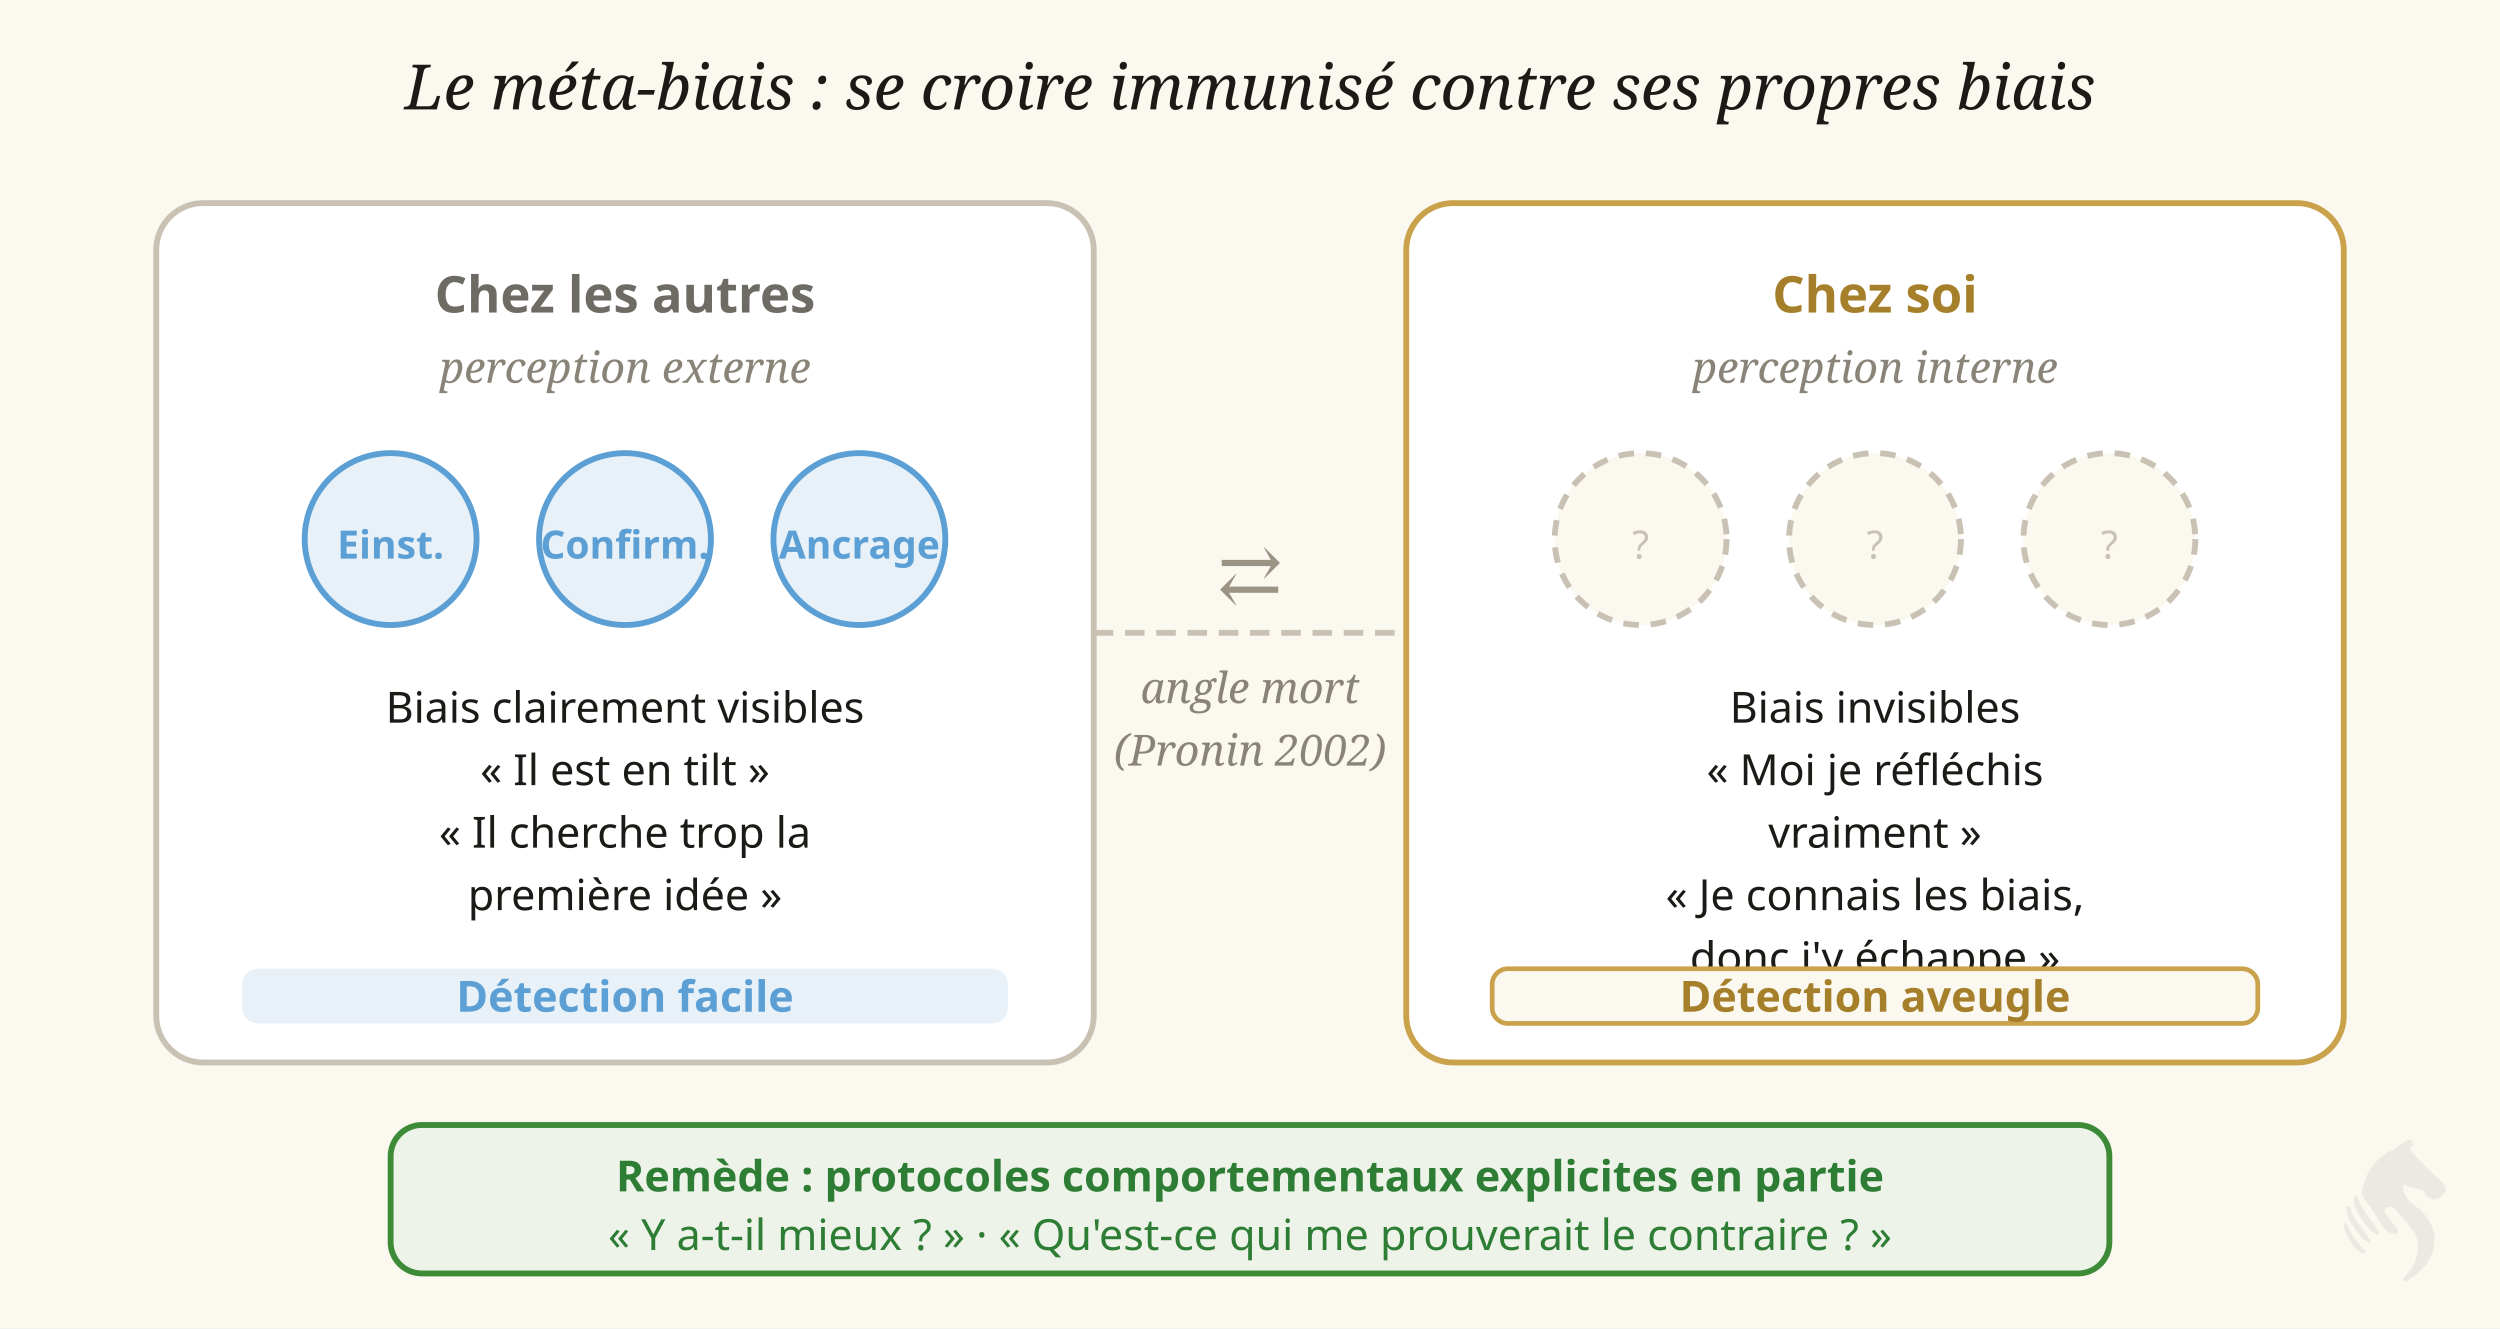
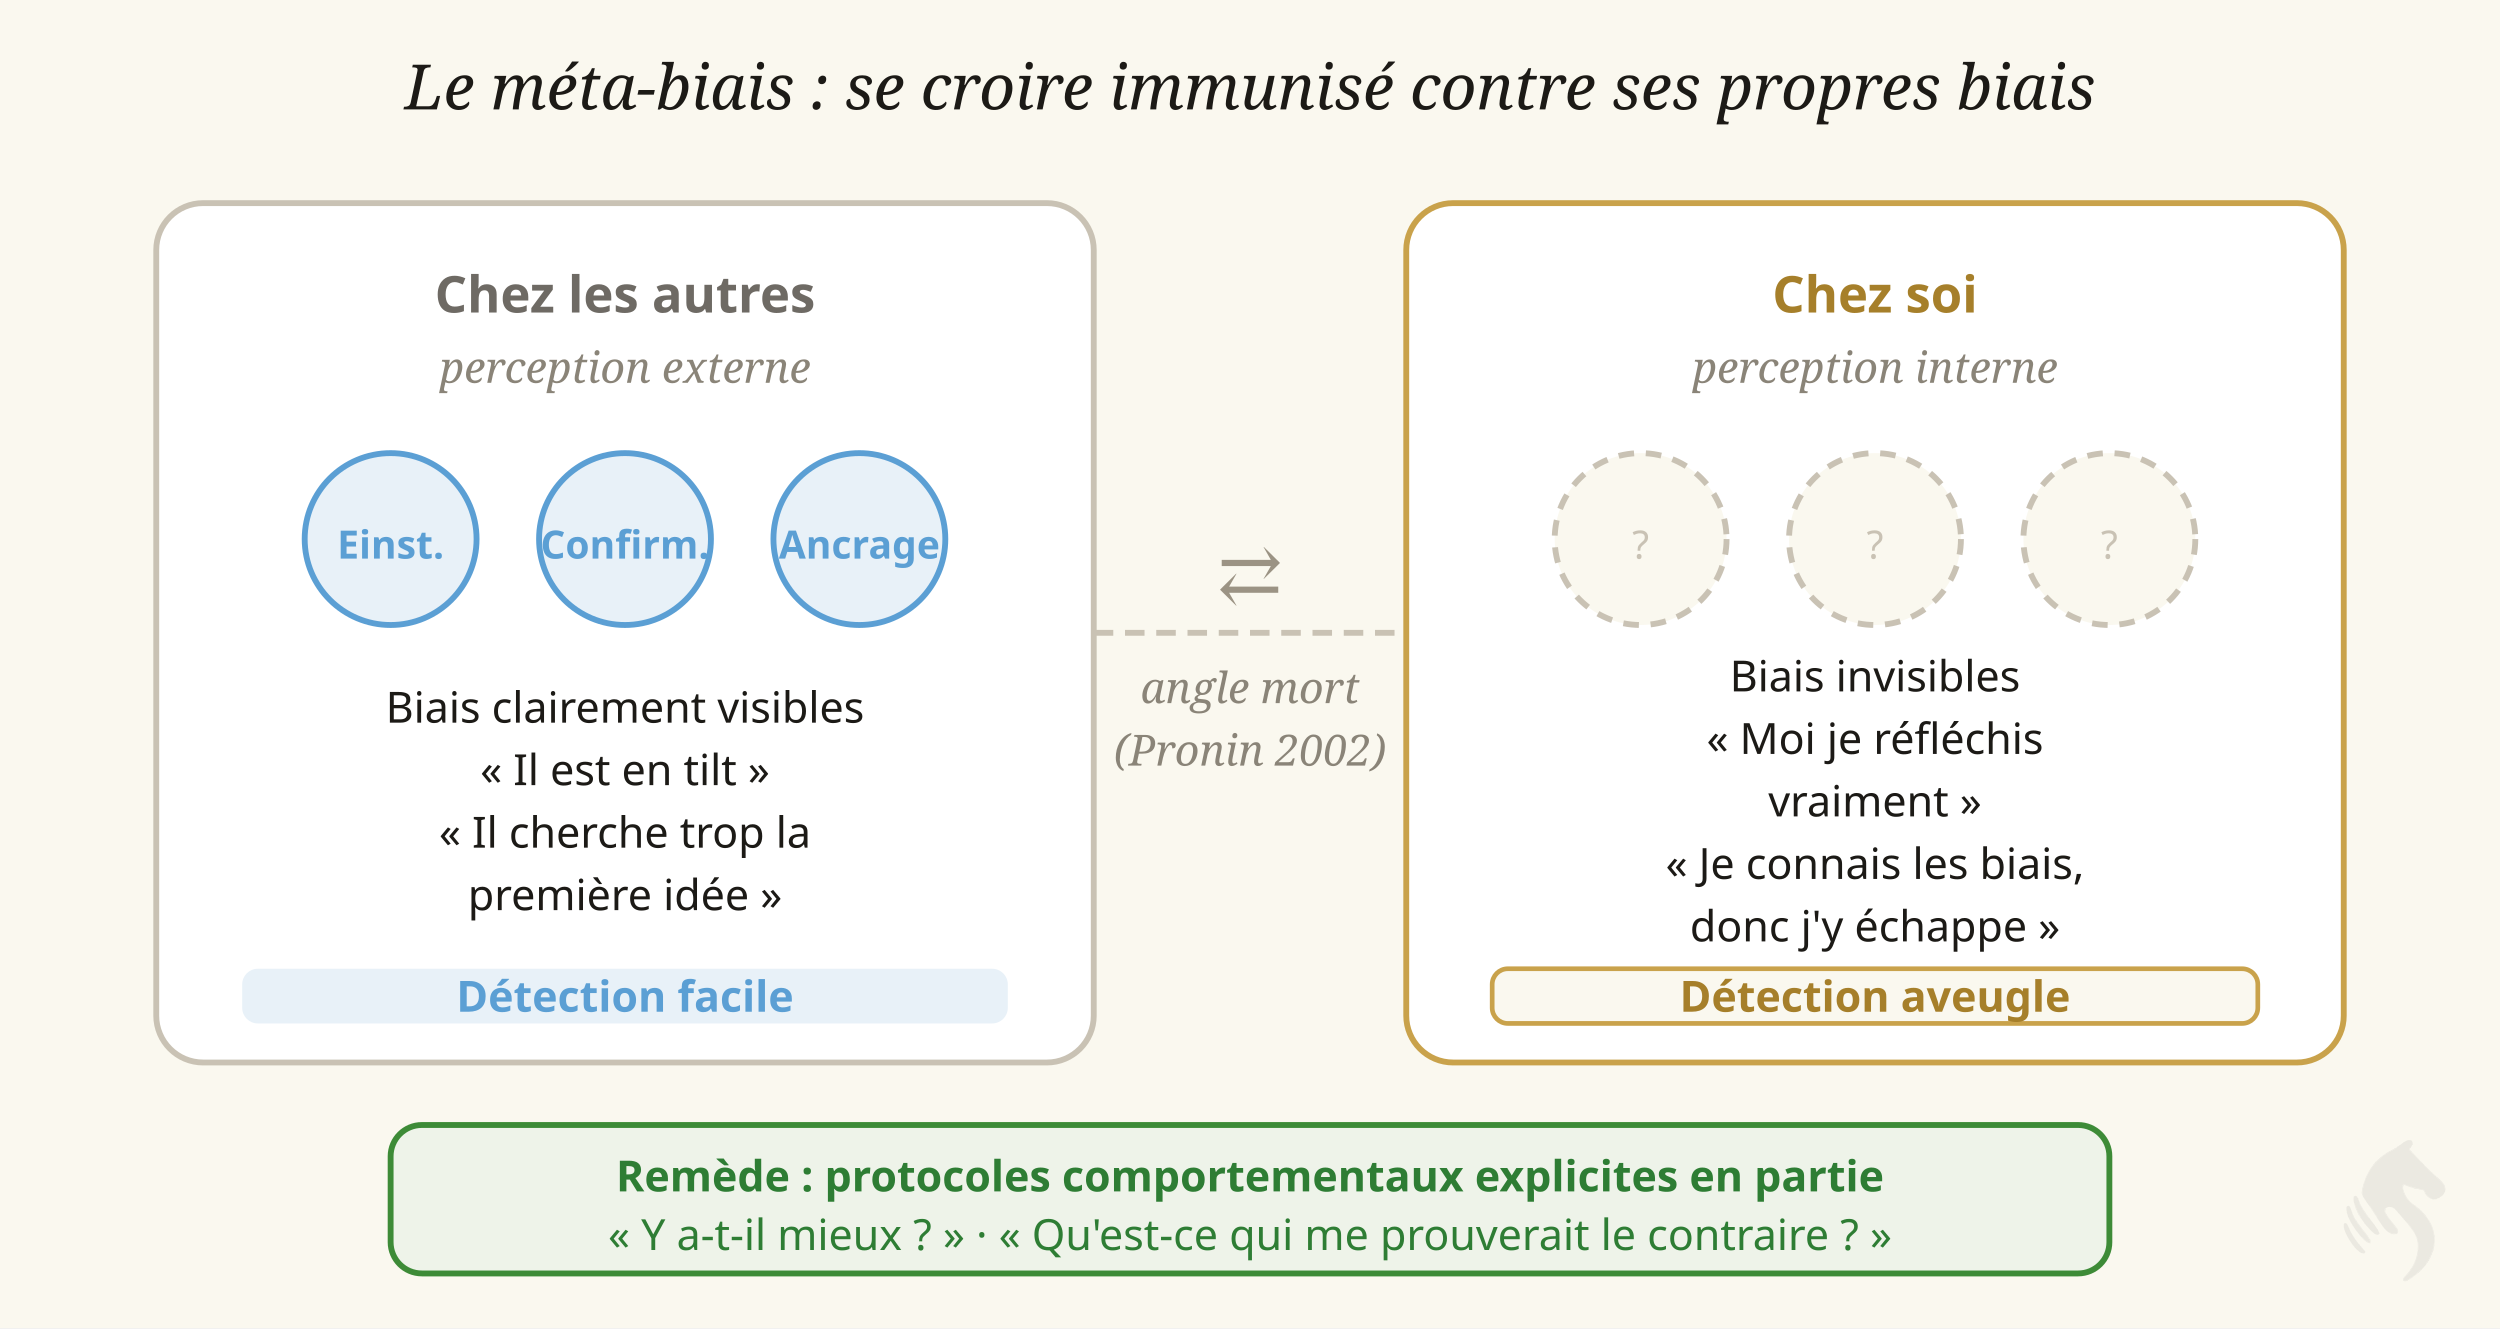
<svg xmlns="http://www.w3.org/2000/svg" width="640" height="340" viewBox="0 0 640 340" role="img" aria-labelledby="tb3">
  <rect width="640" height="340" fill="#faf8ef" />
  <text x="320" y="28" text-anchor="middle" font-family="Georgia, serif" font-size="16" font-style="italic" fill="#1c1a16">Le méta-biais : se croire immunisé contre ses propres biais</text>
  <rect x="40" y="52" width="240" height="220" rx="12" fill="#fff" stroke="#c9c2b4" stroke-width="1.5" />
  <text x="160" y="80" text-anchor="middle" font-family="system-ui, sans-serif" font-size="13" font-weight="700" fill="#6e6a64">Chez les autres</text>
  <text x="160" y="98" text-anchor="middle" font-family="Georgia, serif" font-size="11" font-style="italic" fill="#8a8478">perception externe</text>
  <circle cx="100" cy="138" r="22" fill="#e8f1f8" stroke="#5b9fd4" stroke-width="1.5" />
  <text x="100" y="143" text-anchor="middle" font-family="system-ui, sans-serif" font-size="10" font-weight="700" fill="#5b9fd4">Einst.</text>
  <circle cx="160" cy="138" r="22" fill="#e8f1f8" stroke="#5b9fd4" stroke-width="1.5" />
  <text x="160" y="143" text-anchor="middle" font-family="system-ui, sans-serif" font-size="10" font-weight="700" fill="#5b9fd4">Confirm.</text>
  <circle cx="220" cy="138" r="22" fill="#e8f1f8" stroke="#5b9fd4" stroke-width="1.5" />
  <text x="220" y="143" text-anchor="middle" font-family="system-ui, sans-serif" font-size="10" font-weight="700" fill="#5b9fd4">Ancrage</text>
  <text x="160" y="185" text-anchor="middle" font-family="system-ui, sans-serif" font-size="11" fill="#1c1a16">Biais clairement visibles</text>
  <text x="160" y="201" text-anchor="middle" font-family="system-ui, sans-serif" font-size="11" fill="#1c1a16">« Il est en tilt »</text>
  <text x="160" y="217" text-anchor="middle" font-family="system-ui, sans-serif" font-size="11" fill="#1c1a16">« Il cherche trop la</text>
  <text x="160" y="233" text-anchor="middle" font-family="system-ui, sans-serif" font-size="11" fill="#1c1a16">   première idée »</text>
  <rect x="62" y="248" width="196" height="14" rx="4" fill="#e8f1f8" />
  <text x="160" y="259" text-anchor="middle" font-family="system-ui, sans-serif" font-size="11" font-weight="700" fill="#5b9fd4">Détection facile</text>
  <line x1="280" y1="162" x2="360" y2="162" stroke="#c9c2b4" stroke-width="1.5" stroke-dasharray="5 3" />
  <text x="320" y="154" text-anchor="middle" font-family="Georgia, serif" font-size="20" fill="#9b9384">⇄</text>
  <text x="320" y="180" text-anchor="middle" font-family="Georgia, serif" font-size="11" font-style="italic" fill="#8a8478">angle mort</text>
  <text x="320" y="196" text-anchor="middle" font-family="Georgia, serif" font-size="11" font-style="italic" fill="#8a8478">(Pronin 2002)</text>
  <rect x="360" y="52" width="240" height="220" rx="12" fill="#fff" stroke="#c9a24b" stroke-width="1.5" />
  <text x="480" y="80" text-anchor="middle" font-family="system-ui, sans-serif" font-size="13" font-weight="700" fill="#a67f2a">Chez soi</text>
  <text x="480" y="98" text-anchor="middle" font-family="Georgia, serif" font-size="11" font-style="italic" fill="#8a8478">perception interne</text>
  <circle cx="420" cy="138" r="22" fill="#faf8ef" stroke="#c9c2b4" stroke-width="1.5" stroke-dasharray="4 3" />
  <text x="420" y="143" text-anchor="middle" font-family="system-ui, sans-serif" font-size="10" fill="#c9c2b4">?</text>
  <circle cx="480" cy="138" r="22" fill="#faf8ef" stroke="#c9c2b4" stroke-width="1.5" stroke-dasharray="4 3" />
  <text x="480" y="143" text-anchor="middle" font-family="system-ui, sans-serif" font-size="10" fill="#c9c2b4">?</text>
  <circle cx="540" cy="138" r="22" fill="#faf8ef" stroke="#c9c2b4" stroke-width="1.5" stroke-dasharray="4 3" />
  <text x="540" y="143" text-anchor="middle" font-family="system-ui, sans-serif" font-size="10" fill="#c9c2b4">?</text>
-   <text x="480" y="185" text-anchor="middle" font-family="system-ui, sans-serif" font-size="11" fill="#1c1a16">Biais invisibles</text>
-   <text x="480" y="201" text-anchor="middle" font-family="system-ui, sans-serif" font-size="11" fill="#1c1a16">« Moi je réfléchis</text>
-   <text x="480" y="217" text-anchor="middle" font-family="system-ui, sans-serif" font-size="11" fill="#1c1a16">   vraiment »</text>
-   <text x="480" y="233" text-anchor="middle" font-family="system-ui, sans-serif" font-size="11" fill="#1c1a16">« Je connais les biais,</text>
-   <text x="480" y="249" text-anchor="middle" font-family="system-ui, sans-serif" font-size="11" fill="#1c1a16">   donc j'y échappe »</text>
+   <text x="480" y="177" text-anchor="middle" font-family="system-ui, sans-serif" font-size="11" fill="#1c1a16">Biais invisibles</text>
+   <text x="480" y="193" text-anchor="middle" font-family="system-ui, sans-serif" font-size="11" fill="#1c1a16">« Moi je réfléchis</text>
+   <text x="480" y="209" text-anchor="middle" font-family="system-ui, sans-serif" font-size="11" fill="#1c1a16">   vraiment »</text>
+   <text x="480" y="225" text-anchor="middle" font-family="system-ui, sans-serif" font-size="11" fill="#1c1a16">« Je connais les biais,</text>
+   <text x="480" y="241" text-anchor="middle" font-family="system-ui, sans-serif" font-size="11" fill="#1c1a16">   donc j'y échappe »</text>
  <rect x="382" y="248" width="196" height="14" rx="4" fill="#faf8ef" stroke="#c9a24b" stroke-width="1.2" />
  <text x="480" y="259" text-anchor="middle" font-family="system-ui, sans-serif" font-size="11" font-weight="700" fill="#a67f2a">Détection aveugle</text>
  <rect x="100" y="288" width="440" height="38" rx="8" fill="#eef3e9" stroke="#3d8b37" stroke-width="1.5" />
  <text x="320" y="305" text-anchor="middle" font-family="system-ui, sans-serif" font-size="11" font-weight="700" fill="#2e7d34">Remède : protocoles comportementaux explicites en partie</text>
  <text x="320" y="320" text-anchor="middle" font-family="system-ui, sans-serif" font-size="11" fill="#2e7d34">« Y a-t-il mieux ? » · « Qu'est-ce qui me prouverait le contraire ? »</text>
  <g id="wm" opacity="0.07" transform="translate(600.0,291.9) scale(0.0416)" aria-hidden="true">
    <g fill="#1e1e1e" fill-rule="evenodd">
      <path d="M411.5-.5h-16a76 76 0 0 0-24.5 12q-.62-.7-1.5-1l-2 4a4 4 0 0 1-1.5-1 7 7 0 0 1-2.5 3.5 253 253 0 0 0-17 13q-1.42.93-2.5-.5-5.2 7.95-14.5 9a9.4 9.4 0 0 1-4 6q2.3.02 1.5 2A461 461 0 0 1 278.5 73q-13.2 7.95-26 16.5-1.59-1.38 0-3-2.35.35-4 2 .9.98 2 2-92.12 67.08-125.5 177a1316 1316 0 0 0-10 44 51.2 51.2 0 0 0 4.5 31q.1 3.33-2 1l4.5 11q1-2 2 0l5 10 1-1q6 10.95 13 21a651 651 0 0 1 18.5 25 3.4 3.4 0 0 1 1.5-3q21.52 33 43 66 .3 3.4-2.5 1v2a1542 1542 0 0 1 21 32q1 0 1 1a319 319 0 0 0 25 35 160 160 0 0 0 27 25 3.1 3.1 0 0 1 1-3q23.18 14.62 49 5.5 5-2.83 4-8.5-.15-4.6-1.5-9a618 618 0 0 0-55.5-73.5q3-.91 5 1.5a23.5 23.5 0 0 0-7-9q.63 2.4 2 4.5-.17 2.58-1.5.5a364 364 0 0 1-17.5-26.5 50 50 0 0 1-4.5-22.5q.9-4.71 3-9 .63 1.88 2.5 2a7 7 0 0 1 2-3q9.28-8.1 22-8a86 86 0 0 1 23 4.5 11 11 0 0 1 3 4.5q2.58-1.75 5 .5l21.5 23.5q.74 1.95.5 4 3.56 1 6 4a1094 1094 0 0 0 30 34.5l-1 1q3.7 2.7 7.5 5.5a23 23 0 0 1 2 5l5 3a22 22 0 0 0 5.5 8 11.5 11.5 0 0 0 4 4 3.9 3.9 0 0 0-2-3.5q1.7-1.12 3 .5a705 705 0 0 1 42 57.5q-.65 1.46-2 1.5a169 169 0 0 1 10 19 3.8 3.8 0 0 0-.5 4q1 2 2 0 1.4 2.05 2.5 4-.25-2.55.5-5a185 185 0 0 1 11 83q-1 2-2 0a9 9 0 0 0-1.5-4v9a2.3 2.3 0 0 0 1.5-1q.75 10.55-1 21a337 337 0 0 1-18 56l-2.5 3q-1.2-.69-1-2a36 36 0 0 0-4 7 5.2 5.2 0 0 0 3.5-4 4.3 4.3 0 0 1 0 4 350 350 0 0 1-33 52 1108 1108 0 0 1-30 35q-7.17 20.32 13.5 14.5a34 34 0 0 1 6-3 1496 1496 0 0 1 54-37 942 942 0 0 0 29-27q1.25-1.03 2 .5a11 11 0 0 0-3 4q1.35-1.65 2.5 0a29 29 0 0 1 4.5-6 40 40 0 0 0 9-10.5l6-4-1-1a25 25 0 0 1 8.5-7.5q-1.47-2.67 1-5 .22 4.17 2.5 1.5-1.94-3.13 2-4l-1-1q1.48-3.25 4-5.5a8 8 0 0 0-3-1q37.8-53.63 47.5-119 8.4-83.08-38-152a364 364 0 0 0-28-35q-1.03-1.25.5-2 3.58 2.23 2-1l-4-2a5 5 0 0 1-3-.5 484 484 0 0 0-70-58q-.7-.62-1-1.5 1.05-.43 2-1v-3a6 6 0 0 1-5-2q-.66-.1-1 .5 3.72 2.61 0 3-34.57-32.88-46-79.5.2-2.3 2-3v-4q-1.94 5.58-3.5 0-1-9 0-18 2.16-6.4 8.5-8a78 78 0 0 1 22 7.5 403 403 0 0 0 66 18l9 3q-2.45.75-5 .5-1.59 1.6 0 3a16 16 0 0 1 6.5-1 7.3 7.3 0 0 1 2 3q1.38-2.6 3.5-2-1.1-2.32-4-2.5 15.09-2.3 25.5 8.5 5.35 10.23 10 21 12.95 20.94 36.5 28.5-1.88.63-2 2.5a30 30 0 0 0 12.5 3q4.43-.1 8-2 3.2 3.87 5.5-1 1.2.69 1 2a39 39 0 0 0 4.5-2l1 1q.69-1.87-1.5-2.5a12 12 0 0 0 7-3q1.88-1.1 3 .5 2.22-3.62 6-2a8.7 8.7 0 0 1 3-4 41 41 0 0 1 12-6.5l-2-1 5.5-3.5q.62.7 1.5 1 1.82-1.15 0-2.5 1.42-.93 2.5.5a5.8 5.8 0 0 1 .5-4 39 39 0 0 1 6-4.5q-1.55-2.25.5-4.5 3.25-3.5 5-8 1.38-.64 2.5-1-.8-1.05-2-1.5 1.85-5.82 3-11.5v-10h-1q-.85 6-2.5 12-.16-4.46.5-9a63 63 0 0 0-12.5-31 478 478 0 0 0-45.5-44.5q3.06.72 6 2.5-3.15-3.9-7-7.5l1-1q-1.4-1.05-2 .5 1.77 2.4-.5 4a781 781 0 0 1-67.5-65.5l1-.5a29 29 0 0 0 7 6 93 93 0 0 0-14-15 24.5 24.5 0 0 0-9-9.5l1-1a44 44 0 0 0-7-4.5q1.44 2.2 3.5 4 1 1.5 0 3l-72-76q-5.34-7.85 1.5-14.5 1.98-.8 2 1.5a69 69 0 0 1 6-3.5q-1.95-1.94 0-3.5a31 31 0 0 0 6-12q2.05.24 4-.5a79 79 0 0 0-1.5-17.5 94 94 0 0 0-5-10l-1 1a87 87 0 0 0-5.5-3" />
      <path d="M325.5 44.5q-3.85 1.03-7 3.5a4.2 4.2 0 0 1-4.5-.5q-2.75 2.49-3.5 6-6.97 2.94-14 6-6.75 3.75-13.5 8-.62-.7-1.5-1a37.6 37.6 0 0 1-17 10.5 263 263 0 0 0-12 9.5q-1.59 1.62 0 3 12.8-8.55 26-16.5A461 461 0 0 0 327 46.5q.8-1.98-1.5-2m148 86-21-24a209 209 0 0 1-21-21.5l-8.5-8.5q-4.8-3.3-6-9-9.1-4.3-11.5-13a13 13 0 0 0 3-6q-.02-2.3-2-1.5-6.84 6.65-1.5 14.5l72 76q1-1.5 0-3a20 20 0 0 1-3.5-4m89 86a198 198 0 0 0-17.5-15q.4-2.17-.5-4-3.63-1.2-7-3a26 26 0 0 0-6-6 430 430 0 0 1-27-27.5 2.4 2.4 0 0 0-2-.5 29 29 0 0 1-7-6l-1 .5a781 781 0 0 0 67.5 65.5q2.27-1.6.5-4m-314-128a247 247 0 0 0-42 35.5 14.5 14.5 0 0 1-5 4l1 1a9.3 9.3 0 0 1-6 2.5 76 76 0 0 1-16 20q.3.88 1 1.5a9.4 9.4 0 0 0-5.5 6.5q-1-2-2 0-.93 1.42.5 2.5a25 25 0 0 0-6.5 8.5q-1.6 1.05-3.5 1.5 1.21.45 2 1.5a43 43 0 0 0-7 10 352 352 0 0 0-19.5 37 2.9 2.9 0 0 1-2.5 1 3.3 3.3 0 0 0 2 1.5 47 47 0 0 1-3.5 5.5l-12 34q-.98-1.8-1.5 0 1.4 1.9.5 4a33 33 0 0 1-3.5 5.5q.78.84 1 2a212 212 0 0 0-10 49.5 36 36 0 0 0 7 20q2.1 2.33 2-1a51.2 51.2 0 0 1-4.5-31 1316 1316 0 0 1 10-44q33.38-109.92 125.5-177-1.1-1.02-2-2m376 206q-.5-10.25-5-19.5 1.5-4.37-1.5-.5l-6.5-11q-5.55-3.6-7.5-10l-1 1q-3.75-5.75-9.5-9.5l1-1a850 850 0 0 0-9-7q1.14-2.04-1.5-3.5-1.08 1.43-2.5.5-2.84-1.65-2-4a5 5 0 0 0-3-.5 5 5 0 0 0-.5-3l-1 1a7 7 0 0 0-4.5-3 21 21 0 0 0-6-2.5 478 478 0 0 1 45.5 44.5 63 63 0 0 1 12.5 31q-.66 4.54-.5 9 1.65-6 2.5-12m-259 3v-1q-2.22-5.79 1-11.5l-2-2a67 67 0 0 0 1.5-5.5q.93 7.1 3.5 1-2.43-3.37 2-4a4.3 4.3 0 0 1 2.5 3q.45-1.21 1.5-2 2.3.75 4 2a326 326 0 0 1 28 10.5q11.4 3.22 23 6 1.05 1.6 1.5 3.5 1-4 2 0 1.08-1.43 2.5-.5-1.81 1.35 0 2.5 3.25-.47 7-2 1.85.03 3 1 5.83.22 11 2h5q2.55.25 5-.5l-9-3a403 403 0 0 1-66-18 78 78 0 0 0-22-7.5q-6.34 1.6-8.5 8-1 9 0 18 1.56 5.58 3.5 0m109 6a4.7 4.7 0 0 1 4 3q3.6-3.98 6 1l1-2 4 2a65 65 0 0 1 7.5 10q1.1 3.55 2.5 7-1.77 2.95 2 4 13.35 23.91 39 33 .12-1.87 2-2.5-23.55-7.56-36.5-28.5a305 305 0 0 0-10-21q-10.41-10.8-25.5-8.5 2.9.18 4 2.5m-410 86a9 9 0 0 0 1.5-4 310 310 0 0 0 37.5 86q-1.1 1.02-2 2a40 40 0 0 0 8.5 12 139 139 0 0 0 15 21q2.31 2.97 1.5 6 5.9 1.14 7.5 7 5.7 2.47 5 8 3.8 1.06 6.5 4 20.24 25.5 46 45.5a39 39 0 0 0 20 5 46 46 0 0 1 9-7.5 818 818 0 0 1-10-21.5q1.43-1.08.5-2.5a27 27 0 0 1-3.5-2 185 185 0 0 0-16-23.5q1.43-1.08.5-2.5a13.3 13.3 0 0 1-5.5-5 617 617 0 0 0-22.5-29v-4l-1 1a13 13 0 0 1-4.5-6 11.5 11.5 0 0 1-4-4q-.03 2.3-2 1.5A471 471 0 0 1 97 390.5q-1.8-3.04-.5-6 1.02.54 2 1a9 9 0 0 0-2-4.5q3.83-2.28-1-2.5a597 597 0 0 1-7-18.5l2-1a3.3 3.3 0 0 1-2-3.5 3.1 3.1 0 0 1-3-1q-7.35-19.46-24-8 1.03 2.34-.5 5a97 97 0 0 0 3.5 38" />
      <path d="M365.5 301.5q-1.8.7-2 3 11.43 46.62 46 79.5 3.72-.39 0-3 .34-.6 1-.5-2.4-2.22-5-4.5l2-2q-2.45-.75-5-.5a8.4 8.4 0 0 0-.5-4q-1.72 1.44-3-1a28 28 0 0 1-3.5-6q-.5 2-1 0a143 143 0 0 1-18-31q-6.22-11.64-9-27a7 7 0 0 0-2-3m-211 174a45 45 0 0 1-9.5-15q-1 2-2 0a41 41 0 0 0-6-9l-1-5-1 1a989 989 0 0 1-17.5-25.5q.7-.62 1-1.5a7.7 7.7 0 0 1-5-6 163 163 0 0 1-15-29q-.98-.46-2-1-1.3 2.96.5 6a471 471 0 0 0 55.5 86.5q1.97.8 2-1.5m-90-86q-2.05 2.77 1.5 4 3.6 16.25 9.5 30.5-2.48 3.62 2 3.5 3.65 9.3 8 18.5l-1 1a11.4 11.4 0 0 1 6 8q-.7.62-1 1.5a10.5 10.5 0 0 1 3.5 5l1-1a62 62 0 0 0 7.5 13q.9-.98 2-2a310 310 0 0 1-37.5-86 9 9 0 0 1-1.5 4m48 210a3.9 3.9 0 0 0-2-3.5q1.7-1.12 3 .5a127 127 0 0 0 39 32q11.3 4.6 8.5-7a147 147 0 0 0-17-32 1467 1467 0 0 0-40-51 554 554 0 0 1-48.5-75l1-1q.84 5.22 6 5a51.6 51.6 0 0 1-11.5-27l-1 2a159 159 0 0 0-11-31 14.3 14.3 0 0 0-10.5-8q-3.2.01-6 1.5-2.85 3.45-6 6.5-.87 16.85 3 33.5a3.6 3.6 0 0 1-2 2q1.38.56 2.5 1.5 3.15 9.81 6.5 19.5-1.21.45-2 1.5a29 29 0 0 0 5.5 7A256 256 0 0 0 55.5 525l-2 1a6.4 6.4 0 0 0 4 1.5 332 332 0 0 0 38.5 53l3.5 5.5-1 1q1.9 1.67 3.5.5a36 36 0 0 0 10.5 12m303-214q-.95.57-2 1 .3.88 1 1.5a484 484 0 0 1 70 58q1.42.72 3 .5a43 43 0 0 0-10-12.5l1-1q-2.66 1.47-5-1a36 36 0 0 0-10-10q1.81-1.35 0-2.5a8 8 0 0 1-3.5 0q-4.57-5.7-10-8a13 13 0 0 0-6.5-5.5 11.5 11.5 0 0 1-3.5-4.5q-.62.7-1.5 1a17.7 17.7 0 0 0-8-5.5q-2.84-1.65-2-4-7.47-2.25-13-7.5m-254 24a526 526 0 0 1 23.5 37 55 55 0 0 1 9 15l1-1a65 65 0 0 0 8.5 13q2.8 2.4 2.5-1-21.48-33-43-66a3.4 3.4 0 0 0-1.5 3m111 63q.16-.93 1-1.5a7 7 0 0 1-3.5-2.5 17.5 17.5 0 0 0-5.5-8q3.7-4.18-2.5-5a41 41 0 0 1-7.5-18.5l2-3a7.2 7.2 0 0 1-2-4.5 3.1 3.1 0 0 0 3-1 37 37 0 0 0-1-7q-1.87-.12-2.5-2a36 36 0 0 0-3 9 50 50 0 0 0 4.5 22.5 364 364 0 0 0 17.5 26.5q1.33 2.08 1.5-.5-1.37-2.1-2-4.5m-272 45v19q2.55 12.15 7 24 15.37 37.49 37 68a54 54 0 0 0 9 12.5q-1.58 2.58 2 3l-1 1 5.5 4.5a82 82 0 0 0 9 12q6.5 6.26 12.5 13 9.5 6.75 17.5 15l1-1q4.56 3.52 9 7l1-2a89 89 0 0 0 13.5 3.5q13.85-4.6 6.5-17.5-1.73 1.44-3-1a307 307 0 0 1-13.5-16 16 16 0 0 0-6-5.5q1.43-1.08.5-2.5a27.2 27.2 0 0 1-12.5-15 3.1 3.1 0 0 1-3-1q-7.5-10.25-15.5-20-.93-1.42.5-2.5a16 16 0 0 1-6-5.5 880 880 0 0 1-19-29.5q.7-.62 1-1.5a8 8 0 0 1-4-4 94 94 0 0 1-12.5-26l-1 1q-3.8-4.62-1.5-10a3.1 3.1 0 0 1-3-1 198 198 0 0 1-7-15.5l1-1a55 55 0 0 1-9-11q-2.85-1.46-6-2l3-1a22 22 0 0 0-9 2 11.4 11.4 0 0 0-4 6.5m277 51a48 48 0 0 0 12 5q-.57 3.66 2 2a5.3 5.3 0 0 1 3.5 3l1-2a45 45 0 0 0 26 0q.45 1.21 1.5 2 1.27-3.4 4-2 1.81-1.15 0-2.5l3-1.5a21 21 0 0 0 3.5-4q1.4-8.23-1.5-16 .3-.88 1-1.5-5.22-1.95-4-7a193 193 0 0 1-18-23.5 16 16 0 0 0-3.5-3q-4.05-7.43-9-12a284 284 0 0 0-14-17q-.75-1.58.5-3a19 19 0 0 1-6-4 4.35 4.35 0 0 0-5-1.5 618 618 0 0 1 55.5 73.5q1.35 4.4 1.5 9 1 5.67-4 8.5-25.82 9.12-49-5.5a3.1 3.1 0 0 0-1 3m115-56a264 264 0 0 1 16 22q-1.7 3.04 1.5 1a494 494 0 0 1 16.5 23l7 10q1.35-.04 2-1.5a705 705 0 0 0-42-57.5q-1.3-1.62-3-.5a3.9 3.9 0 0 1 2 3.5" />
      <path d="M112.5 599.5q7 9.5 16 17 2 0 2 2 6.9 3.77 11 8.5l13 5.5a5.7 5.7 0 0 0 6 0q2.07 3.94 4 0-3.37-1.23-.5-3 .22-6.86.5-13.5l-3-3.5 3-2.5q-4.58-.9-7.5-4.5a79 79 0 0 0-10.5-16.5q2.67 1.47 5-1a12 12 0 0 1-8.5-3.5 92 92 0 0 0-17.5-23.5l2-1-6.5-4.5a2294 2294 0 0 1-34.5-47q-1 0-1-1-5.27-4.75-4-11.5-2.25-3.25-3.5.5A227 227 0 0 1 61.5 469q.84-.57 1-1.5-5.16.22-6-5l-1 1a554 554 0 0 0 48.5 75 1467 1467 0 0 1 40 51q10.5 14.98 17 32 2.8 11.6-8.5 7a127 127 0 0 1-39-32q-1.3-1.62-3-.5a3.9 3.9 0 0 1 2 3.5m335-4a3349 3349 0 0 1 7.5 35q2.3 19.53.5 39a9 9 0 0 1 1.5 4q1 2 2 0a185 185 0 0 0-11-83q-.75 2.45-.5 5m44-147q1.58 3.23-2 1-1.53.75-.5 2a364 364 0 0 1 28 35q46.4 68.92 38 152-9.7 65.37-47.5 119 1.46.15 3 1a12 12 0 0 0 3.5-6q1.58 1.52 3.5.5-1.16-8.12 7-11-1.6-1.75 1-2.5-.12-8.5 6-14-.81-.1-1-1a3.1 3.1 0 0 1 3-1 5.4 5.4 0 0 1 3-5.5q-1.2-.45-2-1.5a67 67 0 0 0 4.5-10l1 2a9 9 0 0 1 2.5-5l-1-2a6.3 6.3 0 0 1 4-.5 6.5 6.5 0 0 0-3-3 225 225 0 0 1 11-24.5q-.53-1.8-1.5 0-.3-4.51 1-9l1 1a67 67 0 0 0 1.5-13q7.4-.7 1-5a232 232 0 0 0 2-53l.5-5q.57.84 1.5 1a8 8 0 0 0-2.5-5q-6.56-49.08-31.5-89 2.03-1.77-.5-3l-1 1a696 696 0 0 1-17.5-26q-2.18-1.53-1-3.5-3.93-.91-5-4.5-1.26-.5-1-2a69 69 0 0 0-6.5-5q-.69-1.87 1.5-2.5a14 14 0 0 0-4-2.5m-36 230a273 273 0 0 1-13.5 57q-1.4.82-2.5 2 2.69 6.4-4 8.5l2 1a30 30 0 0 0-3 8.5q-.2 1.31 1 2l2.5-3a337 337 0 0 0 18-56 89 89 0 0 0 1-21q-.57.84-1.5 1m-25 84a185 185 0 0 1-24 38l-2.5 6a25 25 0 0 0-6.5 7q-13.95 16.7-28.5 33-1.16 4.05-3.5 7.5-1.35 4.25-1 8a16 16 0 0 1 6 5.5h14a20 20 0 0 1 10-3.5q1.71-1.12 0-2.5a81 81 0 0 0 18.5-12q.62.7 1.5 1a71 71 0 0 1 2-4q1-2 2 0 1.7-4.54 4.5-1a38 38 0 0 1 4.5-6.5 189 189 0 0 0 30.5-23.5q4.55 3.9 4-3a4.6 4.6 0 0 1 4.5-2v-3a5 5 0 0 0 3-.5 41 41 0 0 1 3-5.5 11 11 0 0 1 3-4q-.75-1.53-2-.5a942 942 0 0 1-29 27 1496 1496 0 0 0-54 37 34 34 0 0 0-6 3q-20.67 5.82-13.5-14.5a1108 1108 0 0 0 30-35 350 350 0 0 0 33-52 4.3 4.3 0 0 0 0-4 5.2 5.2 0 0 1-3.5 4" />
    </g>
  </g>
</svg>
